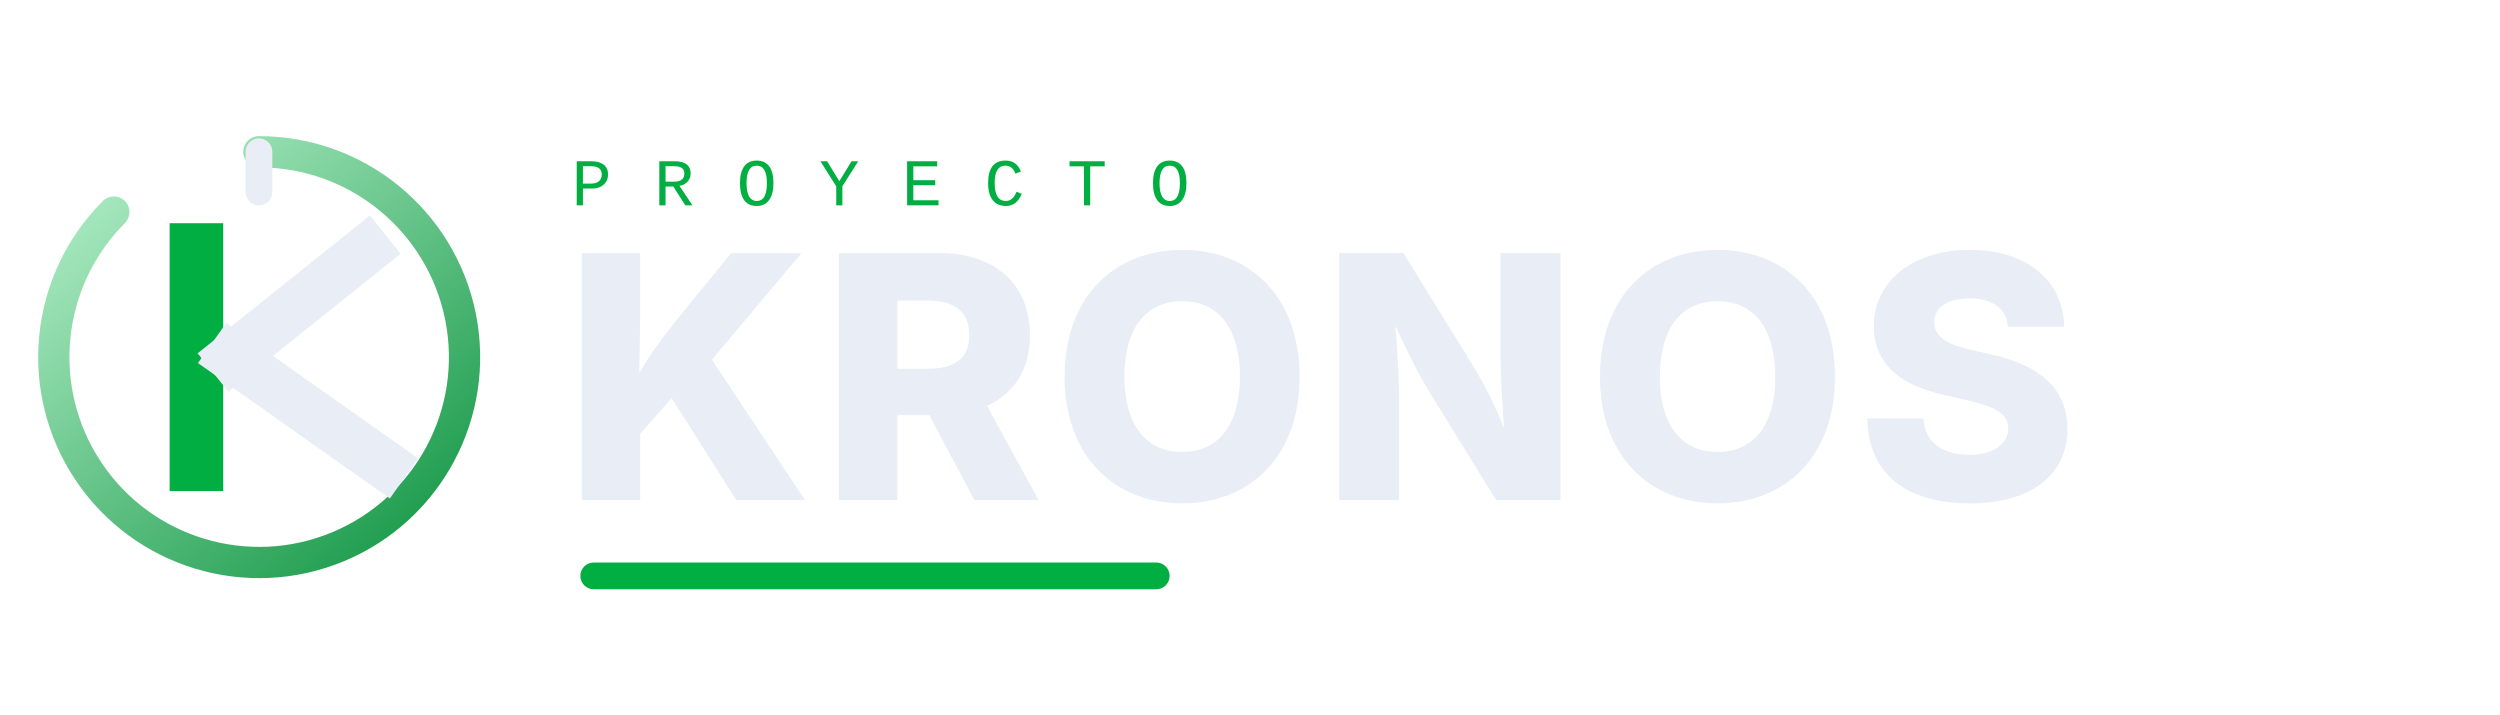
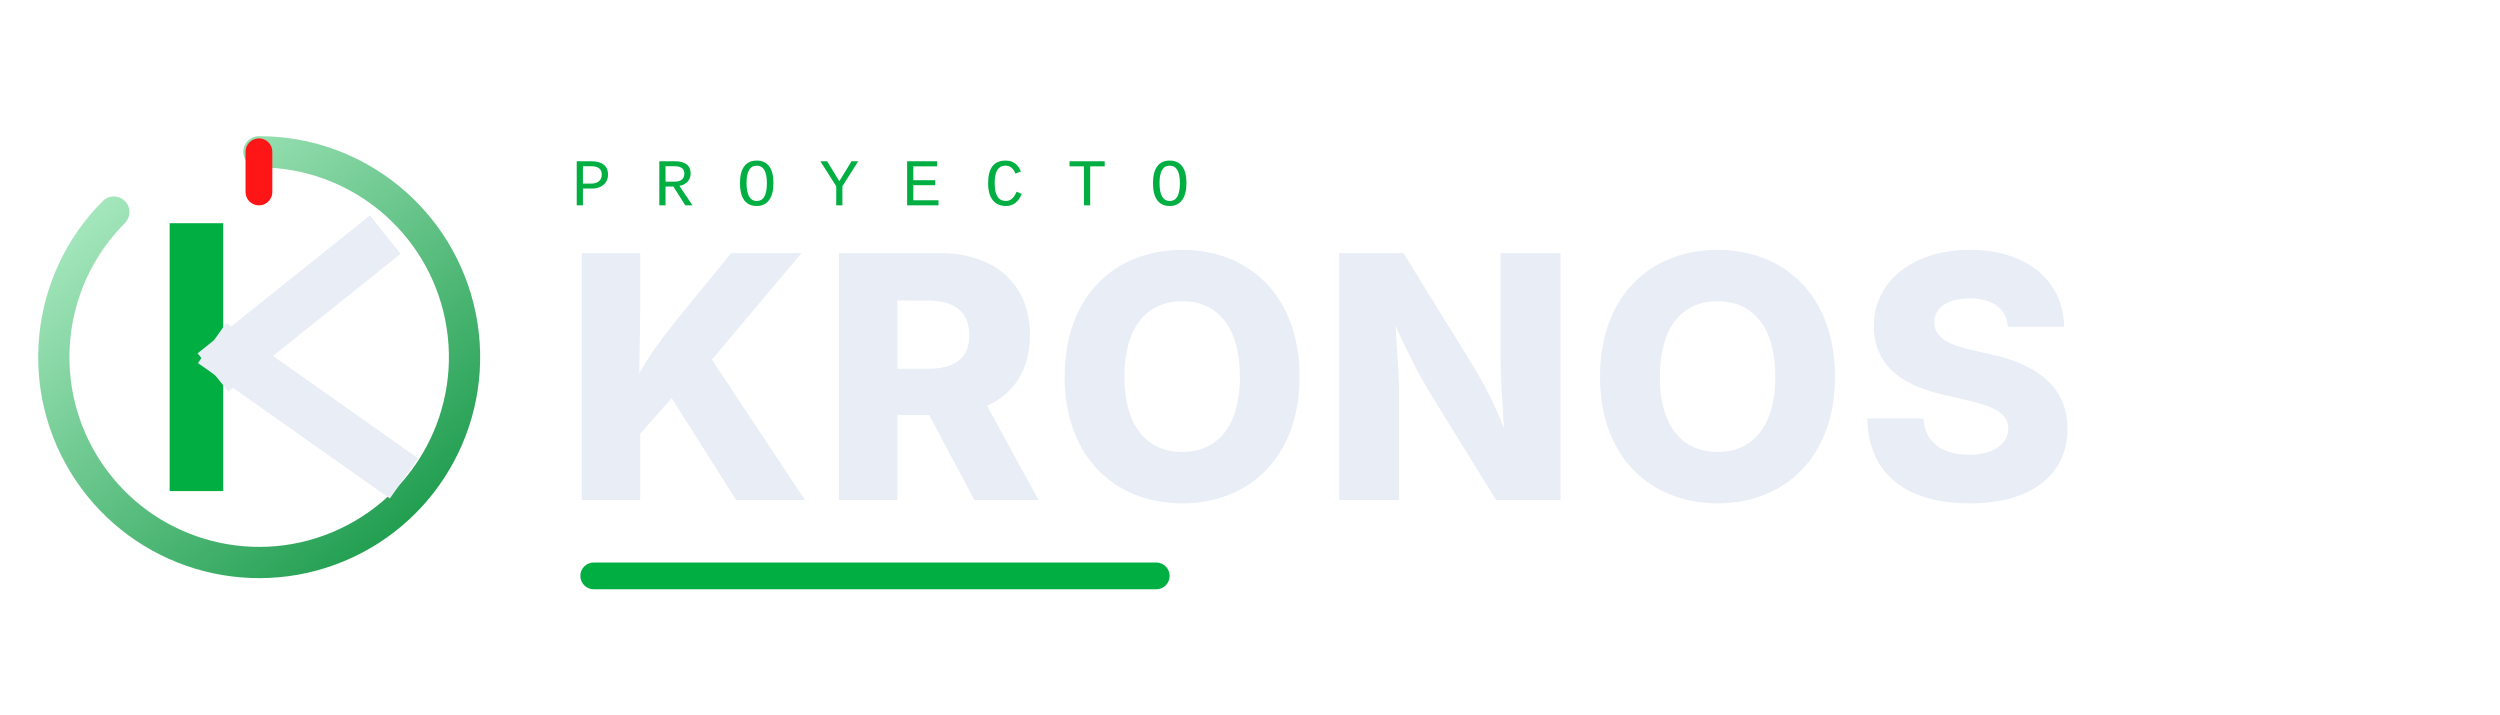
<svg xmlns="http://www.w3.org/2000/svg" width="560" height="160" viewBox="0 0 560 160" fill="none" role="img" aria-label="Proyecto Kronos — logotipo">
  <defs>
    <linearGradient id="c-lime" x1="20" y1="30" x2="110" y2="135" gradientUnits="userSpaceOnUse">
      <stop offset="0" stop-color="#B6F0CB" />
      <stop offset="1" stop-color="#008C35" />
    </linearGradient>
  </defs>
  <path d="M58 34a46 46 0 1 1-32.5 13.5" stroke="url(#c-lime)" stroke-width="7" stroke-linecap="round" />
-   <path d="M58 34v9" stroke="#E8EDF6" stroke-width="6" stroke-linecap="round" />
+   <path d="M58 34v9" stroke="#FE1515" stroke-width="6" stroke-linecap="round" />
  <path d="M44 56v48" stroke="#00AE42" stroke-width="12" stroke-linecap="square" />
  <path d="M82 56 52 80" stroke="#E8EDF6" stroke-width="11" stroke-linecap="square" />
  <path d="M52 80 86 104" stroke="#E8EDF6" stroke-width="11" stroke-linecap="square" />
  <text x="128" y="46" fill="#00AE42" font-family="'JetBrains Mono', 'Courier New', monospace" font-size="15" font-weight="500" letter-spacing="9.5">PROYECTO</text>
  <text x="126" y="112" fill="#E8EDF6" font-family="'Plus Jakarta Sans', 'Inter', 'Arial Black', sans-serif" font-size="76" font-weight="800" letter-spacing="1.5">KRONOS</text>
  <rect x="130" y="126" width="132" height="6" rx="3" fill="#00AE42" />
</svg>
